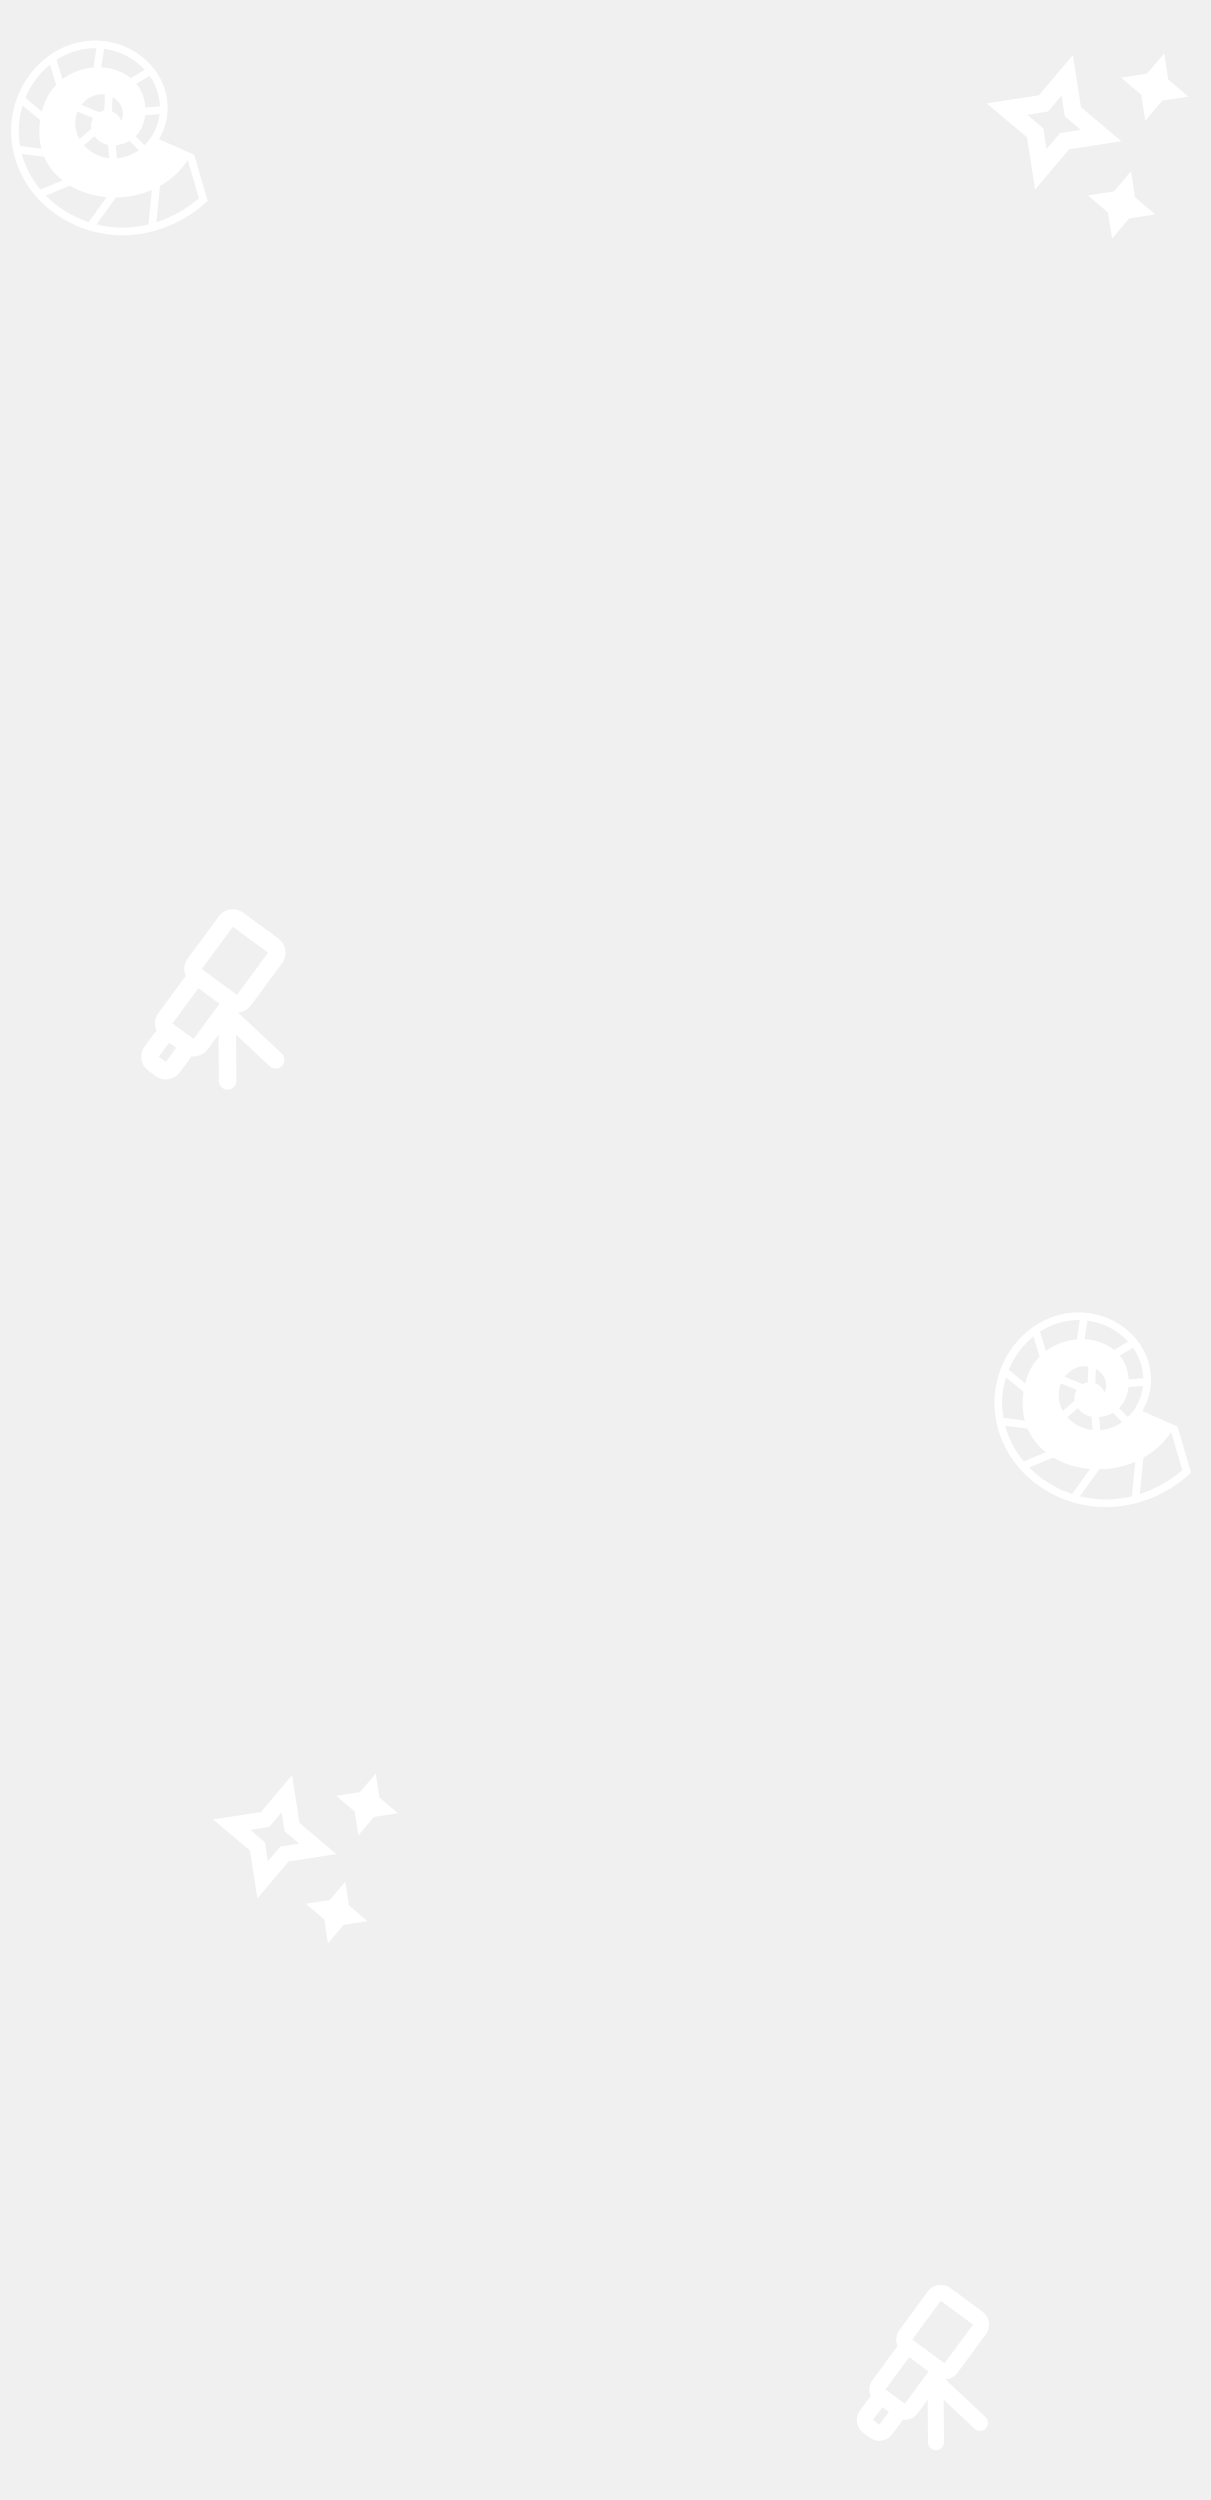
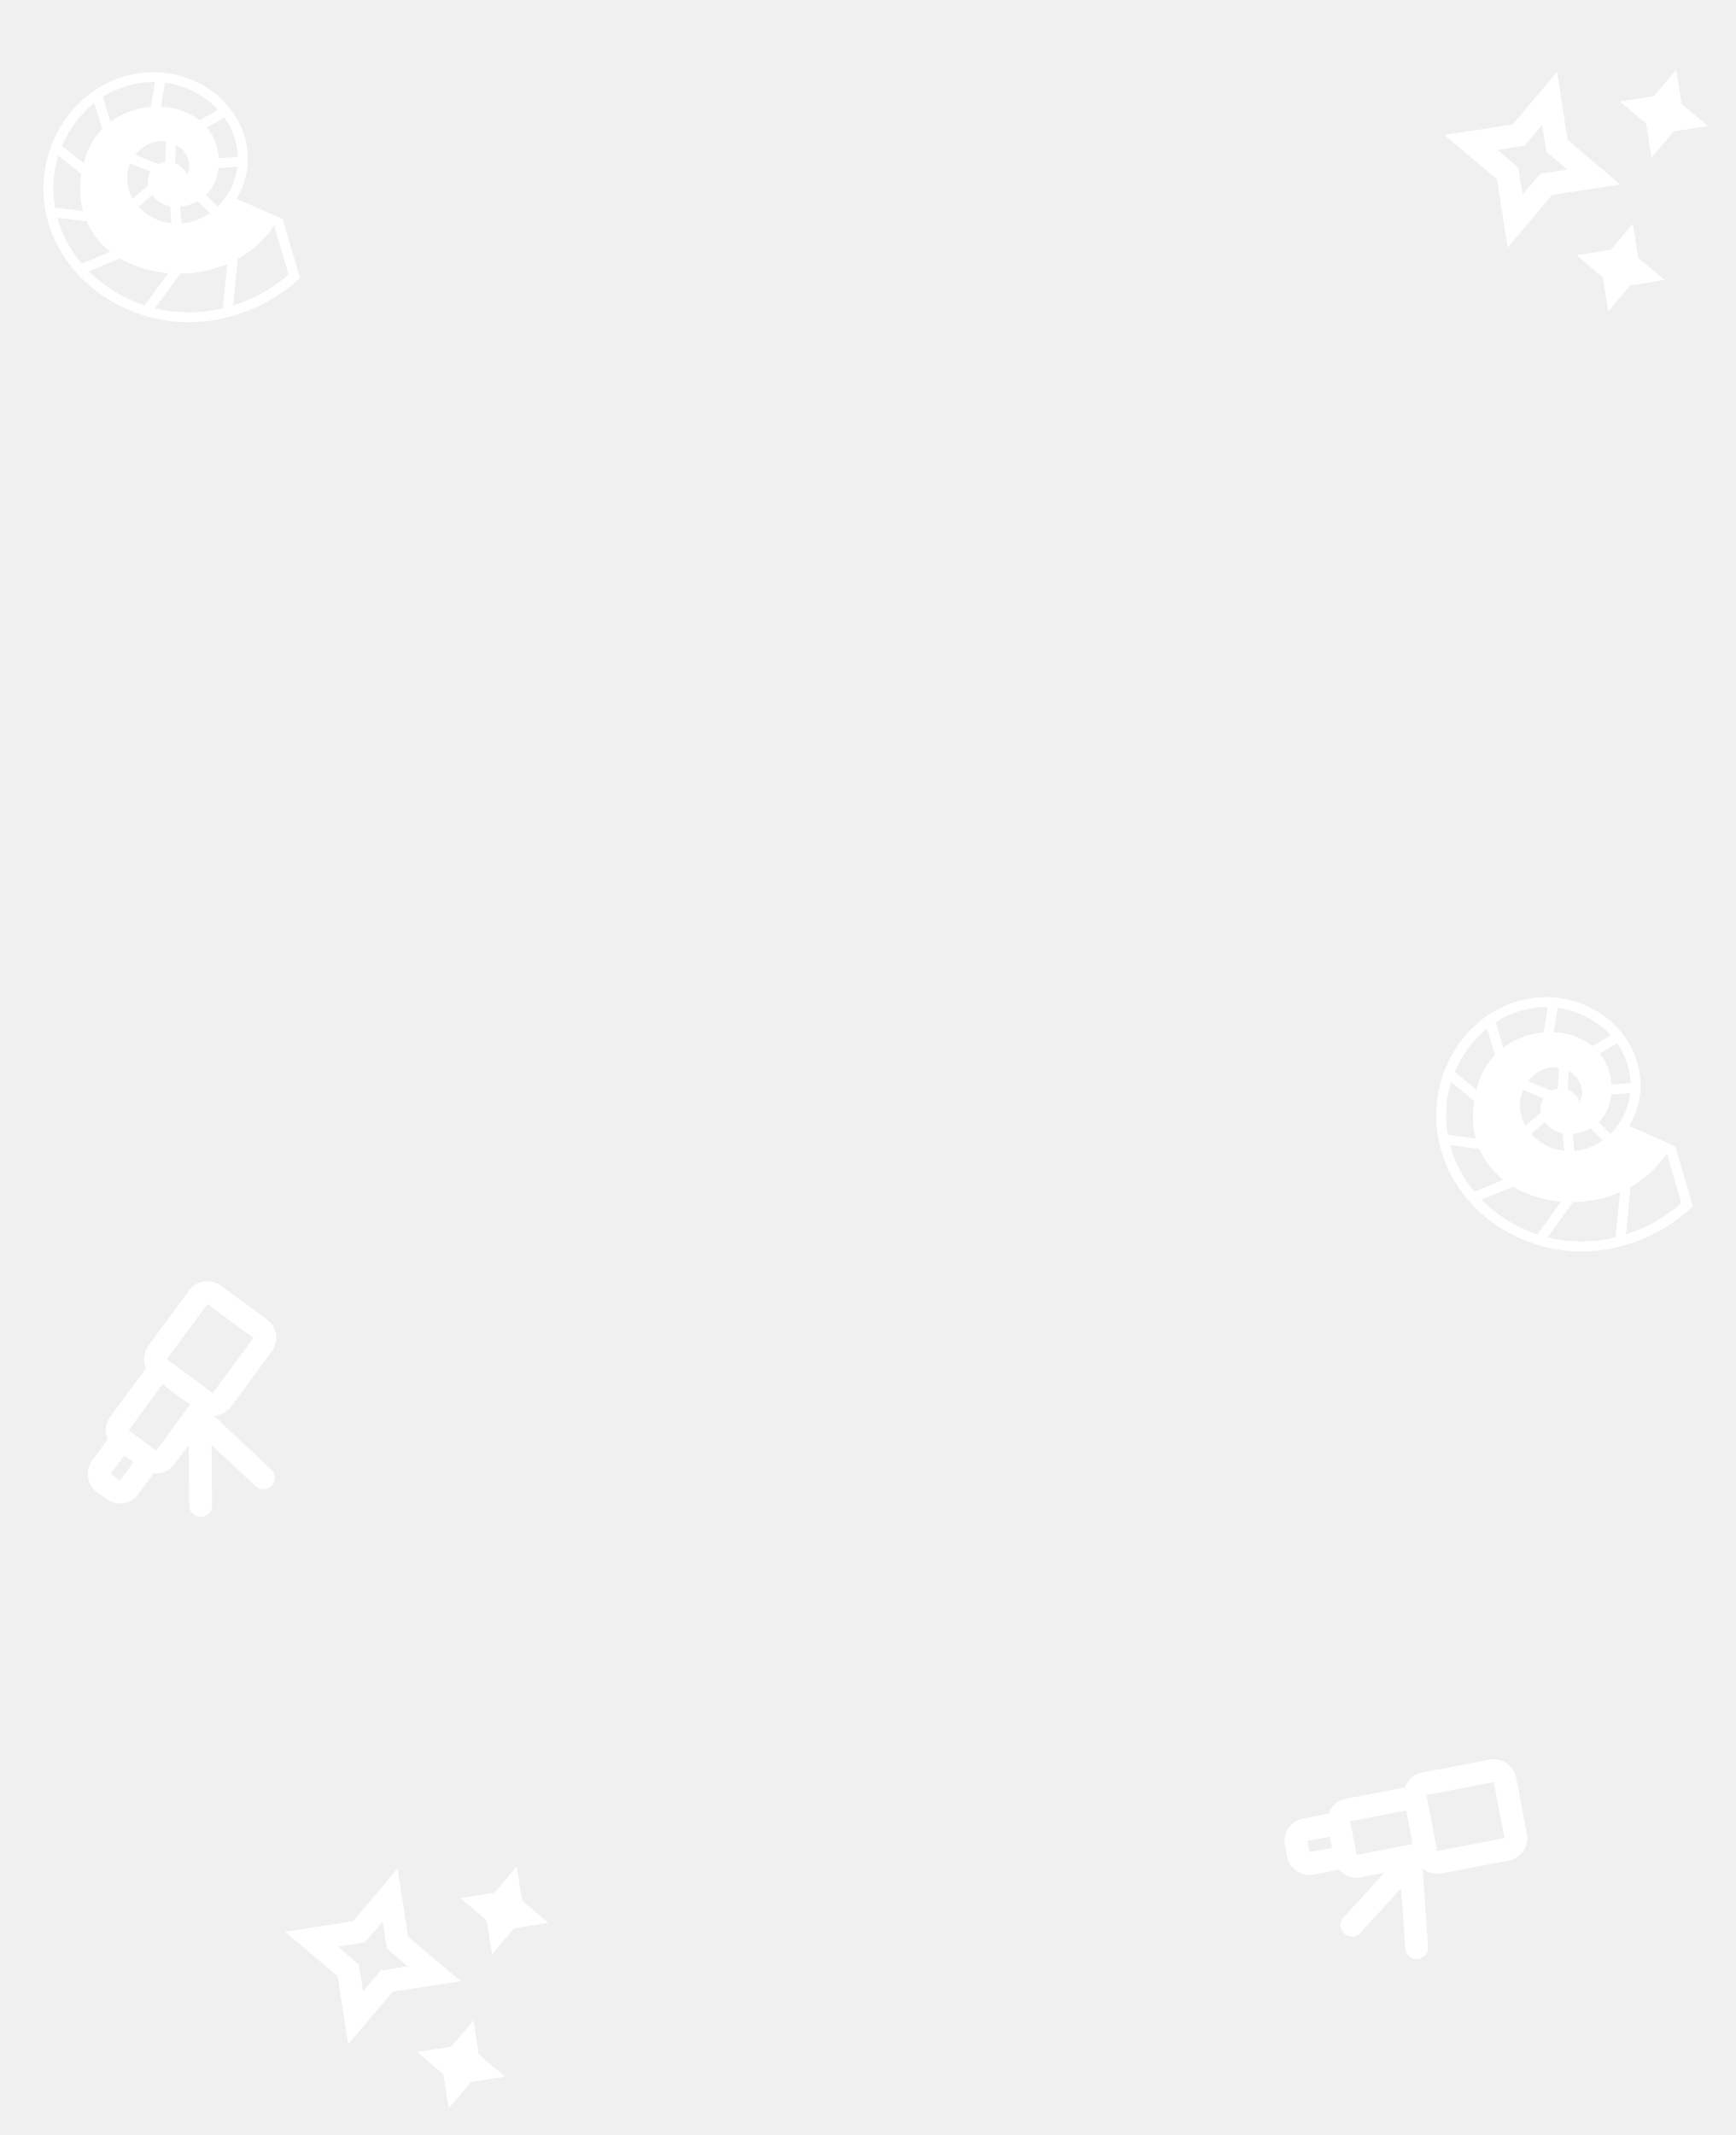
- <svg xmlns="http://www.w3.org/2000/svg" width="277" height="572" viewBox="0 0 277 572" fill="none">
-   <path d="M21.722 9.274C21.453 9.275 21.185 9.283 20.916 9.297C9.746 9.91 1.945 20.394 2.568 31.15C3.37 44.993 16.336 54.638 29.65 53.782H29.653C36.119 53.365 42.298 50.646 47.096 46.323L47.504 45.957L47.351 45.429L44.553 35.811L44.439 35.418L44.067 35.254L36.371 31.847C37.739 29.554 38.471 26.849 38.339 24.107C37.936 15.672 30.547 9.623 22.528 9.289C22.261 9.278 21.991 9.273 21.722 9.274ZM21.734 11.026C21.844 11.025 21.955 11.027 22.065 11.029L21.418 15.224L21.391 15.388L21.406 15.447C18.9 15.644 16.385 16.525 14.293 18.113L12.945 13.68C15.293 12.164 18.024 11.21 21.013 11.046C21.254 11.033 21.494 11.027 21.734 11.026ZM23.82 11.158C27.408 11.634 30.757 13.372 33.127 15.974L29.94 17.843L29.905 17.864C28.084 16.373 25.698 15.549 23.193 15.421L23.172 15.333L23.82 11.158L23.82 11.158ZM11.445 14.767L12.79 19.197L12.848 19.393C11.476 20.818 10.39 22.632 9.769 24.842C9.706 25.067 9.649 25.291 9.593 25.513L5.799 22.399C7.034 19.416 8.975 16.76 11.445 14.767L11.445 14.767ZM34.238 17.357C35.607 19.31 36.468 21.628 36.59 24.189C36.593 24.238 36.594 24.287 36.596 24.335L33.236 24.605C33.224 24.41 33.211 24.215 33.189 24.019C32.97 22.067 32.25 20.438 31.188 19.141L34.238 17.357ZM23.351 21.57C23.571 21.573 23.788 21.593 24.005 21.625L23.867 25.308C23.467 25.363 23.079 25.487 22.721 25.674L18.623 24.004C19.679 22.597 21.262 21.631 23.117 21.573C23.195 21.57 23.273 21.569 23.351 21.57ZM25.739 22.212C27.087 22.956 28.067 24.289 28.103 25.9C28.117 26.503 27.968 27.12 27.708 27.658C27.566 27.247 27.349 26.865 27.069 26.533C26.668 26.055 26.147 25.692 25.56 25.481L25.616 25.484L25.739 22.211L25.739 22.212ZM5.166 24.145L9.201 27.462C8.835 29.877 8.96 32.069 9.479 34.021L4.589 33.406C4.454 32.625 4.363 31.838 4.317 31.047C4.181 28.692 4.485 26.351 5.167 24.145L5.166 24.145ZM17.755 25.54L21.321 26.998C20.877 27.744 20.727 28.624 20.884 29.465L18.18 31.821C17.616 30.811 17.273 29.667 17.228 28.428C17.192 27.431 17.383 26.443 17.755 25.54L17.755 25.54ZM36.526 26.096C36.212 28.814 34.967 31.373 33.081 33.242L31.027 31.188C32.28 29.944 33.001 28.242 33.201 26.366L36.526 26.096L36.526 26.096ZM21.62 31.147C22.323 32.202 23.493 32.916 24.725 33.165L24.986 36.201C22.752 35.951 20.656 34.877 19.206 33.254L21.62 31.147ZM29.615 32.254L31.736 34.376C30.3 35.399 28.608 36.066 26.744 36.218L26.489 33.218C27.693 33.094 28.734 32.756 29.615 32.254L29.615 32.254ZM4.985 35.222L10.115 35.867C11.041 38.035 12.494 39.847 14.295 41.281L9.239 43.381C7.279 41.025 5.798 38.273 4.985 35.222ZM42.939 36.669L42.983 36.69L45.505 45.368C42.665 47.828 39.342 49.706 35.785 50.843L36.59 42.684L36.605 42.538C39.06 41.151 41.251 39.205 42.939 36.669H42.939ZM16.006 42.47C18.466 43.953 21.376 44.849 24.406 45.11L20.281 50.829C16.565 49.599 13.174 47.51 10.481 44.761L16.006 42.47ZM34.753 43.457L33.971 51.353C32.519 51.706 31.036 51.936 29.538 52.033C27.003 52.196 24.482 51.951 22.068 51.347L26.348 45.409L26.509 45.186C29.304 45.156 32.136 44.593 34.753 43.458V43.457Z" fill="white" />
-   <path d="M246.722 300.274C246.453 300.275 246.185 300.283 245.917 300.297C234.746 300.91 226.945 311.394 227.568 322.15C228.37 335.993 241.336 345.638 254.65 344.782H254.653C261.119 344.365 267.298 341.646 272.096 337.323L272.504 336.957L272.351 336.429L269.553 326.811L269.439 326.418L269.067 326.254L261.371 322.847C262.739 320.554 263.47 317.849 263.339 315.107C262.936 306.672 255.547 300.623 247.528 300.289C247.261 300.278 246.991 300.273 246.722 300.274ZM246.734 302.026C246.844 302.025 246.955 302.027 247.065 302.029L246.418 306.224L246.391 306.388L246.406 306.447C243.9 306.644 241.385 307.525 239.293 309.113L237.945 304.68C240.293 303.164 243.024 302.21 246.013 302.046C246.254 302.033 246.494 302.027 246.734 302.026ZM248.82 302.158C252.408 302.634 255.757 304.372 258.127 306.974L254.94 308.843L254.905 308.864C253.084 307.373 250.698 306.549 248.193 306.42L248.172 306.333L248.82 302.158L248.82 302.158ZM236.445 305.767L237.79 310.197L237.848 310.393C236.476 311.818 235.39 313.632 234.769 315.842C234.706 316.067 234.649 316.291 234.593 316.513L230.799 313.399C232.034 310.416 233.975 307.76 236.445 305.767L236.445 305.767ZM259.238 308.357C260.607 310.31 261.468 312.628 261.59 315.189C261.593 315.238 261.595 315.287 261.596 315.335L258.236 315.605C258.224 315.41 258.211 315.215 258.189 315.019C257.97 313.067 257.25 311.438 256.188 310.141L259.238 308.357ZM248.351 312.57C248.571 312.573 248.788 312.593 249.005 312.626L248.867 316.308C248.467 316.363 248.079 316.487 247.721 316.674L243.623 315.004C244.679 313.597 246.262 312.631 248.117 312.573C248.195 312.57 248.273 312.569 248.351 312.57ZM250.739 313.211C252.087 313.956 253.067 315.289 253.103 316.9C253.117 317.503 252.968 318.12 252.708 318.658C252.566 318.246 252.349 317.865 252.069 317.533C251.668 317.055 251.147 316.692 250.56 316.481L250.616 316.484L250.739 313.211L250.739 313.211ZM230.166 315.145L234.201 318.461C233.835 320.877 233.96 323.069 234.479 325.021L229.589 324.406C229.454 323.625 229.363 322.838 229.317 322.047C229.181 319.692 229.485 317.351 230.167 315.145L230.166 315.145ZM242.755 316.54L246.321 317.999C245.876 318.744 245.727 319.624 245.884 320.465L243.18 322.821C242.616 321.811 242.273 320.667 242.228 319.428C242.192 318.431 242.383 317.443 242.755 316.539L242.755 316.54ZM261.526 317.096C261.212 319.814 259.967 322.373 258.081 324.242L256.027 322.188C257.28 320.944 258.001 319.242 258.201 317.366L261.526 317.096L261.526 317.096ZM246.62 322.147C247.323 323.201 248.493 323.916 249.725 324.165L249.986 327.201C247.752 326.951 245.656 325.877 244.206 324.254L246.62 322.147ZM254.615 323.254L256.736 325.376C255.3 326.399 253.608 327.066 251.744 327.218L251.489 324.218C252.693 324.094 253.734 323.756 254.615 323.254L254.615 323.254ZM229.985 326.222L235.115 326.867C236.041 329.035 237.494 330.847 239.295 332.281L234.239 334.381C232.279 332.025 230.798 329.273 229.985 326.222ZM267.939 327.669L267.983 327.69L270.505 336.368C267.665 338.828 264.342 340.706 260.785 341.843L261.59 333.684L261.605 333.537C264.06 332.15 266.251 330.205 267.939 327.669H267.939ZM241.006 333.47C243.466 334.953 246.376 335.849 249.406 336.11L245.281 341.829C241.565 340.599 238.174 338.51 235.481 335.761L241.006 333.47ZM259.753 334.457L258.971 342.353C257.519 342.706 256.036 342.936 254.539 343.033C252.003 343.196 249.482 342.951 247.068 342.347L251.348 336.409L251.509 336.186C254.304 336.156 257.136 335.593 259.753 334.457V334.457Z" fill="white" />
-   <g clip-path="url(#clip0_240_189)">
-     <path d="M245.492 12.577L247.325 24.52L256.559 32.313L244.616 34.146L236.823 43.38L234.99 31.437L225.756 23.644L237.699 21.811L245.492 12.577ZM242.875 21.876L239.774 25.512L235.055 26.261L238.691 29.362L239.44 34.082L242.541 30.446L247.261 29.696L243.625 26.595L242.875 21.876ZM262.035 27.621L261.094 21.663L256.501 17.753L262.454 16.831L266.37 12.219L267.286 18.191L271.903 22.087L265.926 23.023L262.035 27.621ZM254.45 54.574L253.509 48.616L248.916 44.706L254.869 43.784L258.784 39.172L259.701 45.144L264.318 49.04L258.341 49.976L254.45 54.574Z" fill="white" />
+ <svg xmlns="http://www.w3.org/2000/svg" width="304" height="374" viewBox="0 0 304 374" fill="none">
+   <path d="M26.789 12.642C26.52 12.643 26.252 12.65 25.983 12.665C14.813 13.267 7.012 23.573 7.635 34.147C8.437 47.755 21.403 57.237 34.717 56.395H34.72C41.186 55.985 47.365 53.312 52.163 49.062L52.571 48.703L52.418 48.184L49.62 38.729L49.506 38.343L49.134 38.182L41.438 34.832C42.806 32.578 43.537 29.919 43.406 27.223C43.003 18.931 35.613 12.984 27.595 12.656C27.328 12.645 27.058 12.64 26.789 12.642ZM26.801 14.364C26.911 14.363 27.022 14.365 27.132 14.367L26.484 18.491L26.458 18.652L26.473 18.71C23.966 18.904 21.452 19.77 19.359 21.331L18.012 16.973C20.36 15.483 23.091 14.545 26.08 14.384C26.321 14.371 26.561 14.365 26.801 14.364ZM28.887 14.493C32.475 14.962 35.824 16.671 38.194 19.228L35.007 21.066L34.972 21.086C33.151 19.62 30.765 18.811 28.26 18.684L28.239 18.598L28.887 14.494L28.887 14.493ZM16.512 18.042L17.857 22.396L17.915 22.589C16.543 23.991 15.457 25.773 14.836 27.946C14.773 28.167 14.715 28.388 14.66 28.606L10.866 25.544C12.101 22.612 14.042 20.001 16.512 18.042L16.512 18.042ZM39.305 20.587C40.674 22.508 41.535 24.787 41.657 27.304C41.66 27.352 41.661 27.4 41.663 27.448L38.303 27.713C38.291 27.522 38.278 27.329 38.256 27.137C38.037 25.218 37.316 23.616 36.255 22.342L39.305 20.587ZM28.418 24.729C28.638 24.733 28.855 24.752 29.072 24.784L28.934 28.404C28.534 28.458 28.146 28.58 27.788 28.764L23.689 27.122C24.746 25.739 26.329 24.789 28.184 24.732C28.262 24.729 28.34 24.728 28.418 24.729ZM30.806 25.36C32.154 26.091 33.134 27.402 33.17 28.986C33.184 29.579 33.035 30.185 32.775 30.714C32.633 30.31 32.416 29.935 32.136 29.608C31.735 29.138 31.214 28.782 30.627 28.574L30.683 28.577L30.806 25.36L30.806 25.36ZM10.233 27.261L14.268 30.521C13.902 32.896 14.027 35.05 14.546 36.969L9.656 36.365C9.521 35.597 9.43 34.823 9.384 34.046C9.247 31.731 9.552 29.429 10.233 27.261L10.233 27.261ZM22.822 28.632L26.388 30.066C25.943 30.799 25.794 31.664 25.951 32.491L23.247 34.806C22.683 33.814 22.34 32.689 22.295 31.471C22.259 30.491 22.45 29.52 22.822 28.631L22.822 28.632ZM41.593 29.179C41.279 31.85 40.034 34.366 38.148 36.203L36.094 34.184C37.347 32.961 38.067 31.288 38.268 29.444L41.593 29.179L41.593 29.179ZM26.687 34.144C27.39 35.181 28.559 35.883 29.792 36.128L30.053 39.112C27.819 38.867 25.723 37.811 24.273 36.215L26.687 34.144ZM34.682 35.233L36.803 37.318C35.367 38.324 33.675 38.979 31.811 39.129L31.556 36.18C32.76 36.058 33.801 35.725 34.682 35.233L34.682 35.233ZM10.052 38.15L15.182 38.784C16.108 40.915 17.561 42.697 19.362 44.106L14.306 46.171C12.345 43.855 10.865 41.149 10.052 38.15ZM48.006 39.573L48.05 39.593L50.572 48.124C47.732 50.542 44.408 52.389 40.851 53.506L41.657 45.485L41.672 45.341C44.127 43.978 46.317 42.065 48.006 39.573H48.006ZM21.073 45.275C23.533 46.733 26.443 47.614 29.473 47.87L25.348 53.492C21.632 52.283 18.241 50.229 15.548 47.528L21.073 45.275ZM39.82 46.246L39.038 54.008C37.586 54.355 36.103 54.581 34.605 54.676C32.07 54.836 29.549 54.595 27.135 54.002L31.415 48.164L31.576 47.945C34.371 47.916 37.203 47.362 39.82 46.246V46.246Z" fill="white" />
+   <path d="M270.789 174.67C270.52 174.671 270.252 174.679 269.983 174.693C258.813 175.306 251.012 185.79 251.635 196.546C252.437 210.389 265.403 220.034 278.717 219.178H278.72C285.186 218.761 291.365 216.042 296.163 211.719L296.571 211.353L296.418 210.825L293.62 201.207L293.506 200.814L293.134 200.65L285.438 197.243C286.806 194.95 287.537 192.245 287.406 189.503C287.003 181.068 279.613 175.019 271.595 174.685C271.328 174.674 271.058 174.669 270.789 174.67ZM270.801 176.422C270.911 176.421 271.022 176.423 271.132 176.425L270.484 180.62L270.458 180.784L270.473 180.843C267.966 181.04 265.452 181.921 263.359 183.509L262.012 179.076C264.36 177.56 267.091 176.606 270.08 176.442C270.321 176.429 270.561 176.423 270.801 176.422ZM272.887 176.554C276.475 177.03 279.824 178.768 282.194 181.37L279.007 183.239L278.972 183.26C277.151 181.769 274.765 180.945 272.26 180.816L272.239 180.729L272.887 176.554L272.887 176.554ZM260.512 180.163L261.857 184.593L261.915 184.789C260.543 186.214 259.457 188.028 258.836 190.238C258.773 190.463 258.715 190.687 258.66 190.909L254.866 187.795C256.101 184.812 258.042 182.156 260.512 180.163L260.512 180.163ZM283.305 182.753C284.674 184.706 285.535 187.024 285.657 189.585C285.66 189.634 285.661 189.683 285.663 189.731L282.303 190.001C282.291 189.806 282.278 189.611 282.256 189.415C282.037 187.463 281.316 185.834 280.255 184.537L283.305 182.753ZM272.418 186.966C272.638 186.969 272.855 186.989 273.071 187.022L272.934 190.704C272.534 190.759 272.146 190.883 271.788 191.07L267.689 189.4C268.746 187.993 270.329 187.027 272.184 186.969C272.262 186.966 272.34 186.965 272.418 186.966ZM274.806 187.607C276.154 188.352 277.134 189.685 277.17 191.296C277.184 191.899 277.035 192.516 276.774 193.054C276.633 192.642 276.416 192.261 276.136 191.929C275.735 191.451 275.214 191.088 274.627 190.877L274.683 190.88L274.806 187.607L274.806 187.607ZM254.233 189.541L258.268 192.857C257.902 195.273 258.027 197.465 258.546 199.417L253.656 198.802C253.521 198.021 253.43 197.234 253.384 196.443C253.247 194.088 253.552 191.747 254.233 189.541L254.233 189.541ZM266.822 190.936L270.388 192.395C269.943 193.14 269.794 194.02 269.951 194.861L267.247 197.217C266.683 196.207 266.34 195.063 266.295 193.824C266.259 192.827 266.45 191.839 266.822 190.935L266.822 190.936ZM285.593 191.492C285.279 194.21 284.034 196.769 282.148 198.638L280.094 196.584C281.347 195.34 282.067 193.638 282.268 191.762L285.593 191.492L285.593 191.492ZM270.687 196.543C271.389 197.597 272.559 198.312 273.792 198.561L274.053 201.597C271.819 201.347 269.723 200.273 268.273 198.65L270.687 196.543ZM278.682 197.65L280.803 199.772C279.367 200.795 277.675 201.462 275.811 201.614L275.556 198.614C276.76 198.49 277.801 198.152 278.682 197.65L278.682 197.65ZM254.052 200.618L259.182 201.263C260.108 203.431 261.561 205.243 263.362 206.677L258.306 208.777C256.346 206.421 254.865 203.669 254.052 200.618ZM292.006 202.065L292.05 202.086L294.572 210.764C291.732 213.224 288.408 215.102 284.851 216.239L285.657 208.08L285.672 207.933C288.127 206.546 290.317 204.601 292.006 202.065H292.006ZM265.073 207.866C267.533 209.349 270.443 210.245 273.473 210.506L269.348 216.225C265.632 214.995 262.241 212.906 259.548 210.157L265.073 207.866ZM283.82 208.853L283.038 216.749C281.586 217.102 280.103 217.332 278.605 217.429C276.07 217.592 273.549 217.347 271.135 216.743L275.415 210.805L275.576 210.582C278.371 210.552 281.203 209.989 283.82 208.853V208.853Z" fill="white" />
+   <g clip-path="url(#clip0_318_47)">
+     <path d="M272.794 12.577L274.627 24.52L283.861 32.313L271.918 34.146L264.125 43.38L262.292 31.437L253.058 23.644L265.001 21.811L272.794 12.577ZM270.177 21.876L267.076 25.512L262.357 26.261L265.993 29.362L266.742 34.082L269.843 30.446L274.563 29.696L270.927 26.595L270.177 21.876ZM289.337 27.621L288.396 21.663L283.803 17.753L289.756 16.831L293.672 12.219L294.588 18.191L299.205 22.087L293.228 23.023L289.337 27.621ZM281.752 54.574L280.811 48.616L276.218 44.706L282.171 43.784L286.086 39.172L287.003 45.144L291.62 49.04L285.643 49.976L281.752 54.574Z" fill="white" />
  </g>
-   <g clip-path="url(#clip1_240_189)">
-     <path d="M66.832 406.133L68.513 417.081L76.978 424.224L66.03 425.905L58.886 434.369L57.206 423.422L48.741 416.278L59.689 414.598L66.832 406.133ZM64.434 414.657L61.591 417.99L57.265 418.677L60.598 421.519L61.285 425.846L64.127 422.513L68.454 421.825L65.121 418.983L64.434 414.657ZM81.997 419.923L81.134 414.462L76.924 410.878L82.381 410.032L85.97 405.805L86.81 411.279L91.043 414.851L85.564 415.708L81.997 419.923ZM75.044 444.63L74.181 439.169L69.972 435.584L75.428 434.739L79.017 430.512L79.858 435.986L84.09 439.558L78.611 440.415L75.044 444.63Z" fill="white" />
+   <g clip-path="url(#clip1_318_47)">
+     <path d="M69.661 327.323L71.495 339.266L80.729 347.059L68.786 348.892L60.993 358.127L59.16 346.183L49.925 338.391L61.868 336.557L69.661 327.323ZM67.044 336.622L63.944 340.258L59.224 341.007L62.86 344.108L63.61 348.828L66.71 345.192L71.43 344.442L67.794 341.341L67.044 336.622ZM86.205 342.367L85.263 336.409L80.671 332.499L86.623 331.577L90.539 326.965L91.456 332.937L96.073 336.833L90.096 337.769L86.205 342.367ZM78.62 369.32L77.678 363.362L73.086 359.452L79.038 358.53L82.954 353.918L83.871 359.89L88.488 363.786L82.511 364.722L78.62 369.32Z" fill="white" />
  </g>
-   <g clip-path="url(#clip2_240_189)">
-     <path fill-rule="evenodd" clip-rule="evenodd" d="M50.06 209.667C50.657 208.857 51.538 208.301 52.527 208.112C53.516 207.922 54.541 208.113 55.395 208.645L55.653 208.82L63.703 214.753C64.514 215.35 65.069 216.231 65.259 217.22C65.448 218.209 65.258 219.233 64.725 220.088L64.55 220.346L57.431 230.006C56.766 230.907 55.792 231.451 54.764 231.595L54.42 231.627L64.445 241.04C64.814 241.39 65.035 241.868 65.064 242.375C65.094 242.883 64.928 243.382 64.603 243.772C64.277 244.162 63.814 244.414 63.31 244.475C62.805 244.537 62.296 244.404 61.886 244.104L61.708 243.955L54.005 236.724L54.082 247.288C54.091 247.801 53.901 248.298 53.554 248.676C53.206 249.053 52.726 249.283 52.214 249.317C51.702 249.35 51.196 249.186 50.802 248.857C50.407 248.528 50.154 248.06 50.096 247.55L50.081 247.317L50.005 236.711L47.516 240.091C47.096 240.662 46.531 241.11 45.88 241.391C45.229 241.672 44.515 241.774 43.812 241.688L43.679 241.908L43.532 242.123L41.159 245.343C40.562 246.153 39.681 246.709 38.692 246.898C37.703 247.088 36.679 246.897 35.824 246.365L35.566 246.19L33.956 245.003C33.146 244.406 32.59 243.525 32.401 242.536C32.211 241.547 32.402 240.523 32.934 239.668L33.109 239.41L35.482 236.19C35.585 236.051 35.696 235.918 35.816 235.794C35.549 235.2 35.431 234.55 35.473 233.9C35.515 233.25 35.714 232.621 36.054 232.066L36.245 231.784L42.178 223.734C42.28 223.595 42.392 223.462 42.511 223.337C42.245 222.743 42.127 222.093 42.169 221.444C42.21 220.794 42.41 220.164 42.75 219.609L42.941 219.327L50.06 209.667ZM38.702 238.563L36.329 241.783L37.939 242.97L40.312 239.75L38.702 238.563ZM45.398 226.107L39.465 234.157L44.295 237.716L50.228 229.666L45.398 226.107ZM53.28 212.04L46.161 221.7L54.211 227.633L61.33 217.973L53.28 212.04Z" fill="white" />
+   <g clip-path="url(#clip2_318_47)">
+     <path fill-rule="evenodd" clip-rule="evenodd" d="M33.127 226.063C33.724 225.253 34.605 224.697 35.594 224.508C36.583 224.318 37.607 224.509 38.462 225.041L38.72 225.216L46.77 231.149C47.581 231.746 48.136 232.627 48.325 233.616C48.515 234.605 48.325 235.629 47.792 236.484L47.617 236.742L40.498 246.402C39.833 247.303 38.859 247.847 37.831 247.991L37.487 248.023L47.512 257.436C47.881 257.786 48.102 258.264 48.131 258.771C48.16 259.279 47.995 259.778 47.669 260.168C47.343 260.558 46.881 260.81 46.377 260.871C45.872 260.933 45.363 260.8 44.953 260.5L44.774 260.351L37.072 253.12L37.149 263.684C37.157 264.197 36.968 264.694 36.62 265.072C36.273 265.449 35.793 265.679 35.281 265.713C34.769 265.746 34.263 265.582 33.868 265.253C33.474 264.924 33.221 264.456 33.163 263.946L33.148 263.713L33.072 253.107L30.583 256.487C30.163 257.058 29.598 257.506 28.947 257.787C28.296 258.068 27.582 258.17 26.879 258.084L26.745 258.304L26.599 258.519L24.226 261.739C23.629 262.549 22.748 263.105 21.759 263.294C20.77 263.484 19.746 263.293 18.891 262.761L18.633 262.586L17.023 261.399C16.213 260.802 15.657 259.921 15.468 258.932C15.278 257.943 15.469 256.919 16.001 256.064L16.176 255.806L18.549 252.586C18.652 252.447 18.763 252.314 18.882 252.19C18.616 251.596 18.498 250.946 18.54 250.296C18.582 249.646 18.781 249.017 19.121 248.462L19.312 248.18L25.245 240.13C25.347 239.991 25.459 239.858 25.578 239.733C25.311 239.139 25.194 238.489 25.236 237.84C25.277 237.19 25.477 236.56 25.817 236.005L26.008 235.723L33.127 226.063ZM21.769 254.959L19.396 258.179L21.006 259.366L23.379 256.146L21.769 254.959ZM28.465 242.503L22.532 250.553L27.362 254.112L33.295 246.062L28.465 242.503ZM36.347 228.436L29.228 238.096L37.278 244.029L44.397 234.369L36.347 228.436Z" fill="white" />
  </g>
-   <g clip-path="url(#clip3_240_189)">
-     <path fill-rule="evenodd" clip-rule="evenodd" d="M212.299 524.264C212.847 523.521 213.655 523.012 214.561 522.838C215.468 522.664 216.407 522.839 217.19 523.327L217.426 523.488L224.805 528.926C225.549 529.474 226.058 530.281 226.232 531.188C226.405 532.094 226.231 533.033 225.743 533.817L225.582 534.053L219.056 542.908C218.447 543.734 217.554 544.232 216.611 544.364L216.296 544.394L225.486 553.022C225.824 553.343 226.027 553.781 226.053 554.246C226.08 554.711 225.929 555.169 225.63 555.527C225.331 555.884 224.908 556.115 224.445 556.171C223.983 556.228 223.516 556.106 223.14 555.831L222.976 555.694L215.916 549.066L215.986 558.749C215.994 559.22 215.821 559.676 215.502 560.022C215.183 560.368 214.743 560.578 214.274 560.609C213.804 560.64 213.341 560.489 212.979 560.188C212.618 559.887 212.386 559.458 212.332 558.99L212.318 558.776L212.249 549.054L209.968 552.153C209.582 552.676 209.064 553.087 208.468 553.344C207.871 553.601 207.217 553.695 206.572 553.617L206.45 553.818L206.316 554.015L204.14 556.966C203.593 557.71 202.785 558.219 201.879 558.393C200.972 558.566 200.033 558.392 199.25 557.904L199.014 557.743L197.538 556.655C196.795 556.108 196.285 555.3 196.112 554.393C195.938 553.487 196.113 552.548 196.601 551.765L196.761 551.528L198.937 548.577C199.03 548.449 199.132 548.328 199.242 548.213C198.998 547.669 198.89 547.073 198.928 546.477C198.966 545.882 199.149 545.305 199.461 544.796L199.636 544.537L205.074 537.158C205.168 537.031 205.27 536.909 205.38 536.795C205.135 536.25 205.028 535.655 205.066 535.059C205.104 534.464 205.287 533.886 205.599 533.378L205.774 533.119L212.299 524.264ZM201.888 550.752L199.713 553.704L201.189 554.791L203.364 551.84L201.888 550.752ZM208.026 539.334L202.588 546.713L207.015 549.976L212.453 542.597L208.026 539.334ZM215.251 526.439L208.725 535.294L216.104 540.733L222.63 531.878L215.251 526.439Z" fill="white" />
+   <g clip-path="url(#clip3_318_47)">
+     <path fill-rule="evenodd" clip-rule="evenodd" d="M260.946 308.25C261.935 308.061 262.959 308.252 263.813 308.785C264.668 309.317 265.29 310.153 265.556 311.124L265.626 311.428L267.502 321.25C267.691 322.239 267.501 323.263 266.968 324.118C266.435 324.972 265.599 325.594 264.628 325.86L264.324 325.93L252.538 328.182C251.438 328.392 250.354 328.129 249.501 327.536L249.227 327.326L250.189 341.044C250.221 341.552 250.06 342.052 249.736 342.444C249.413 342.837 248.952 343.091 248.448 343.156C247.944 343.221 247.434 343.091 247.022 342.794C246.61 342.496 246.327 342.053 246.23 341.554L246.2 341.323L245.46 330.785L238.34 338.588C237.997 338.971 237.521 339.207 237.009 339.248C236.497 339.289 235.99 339.131 235.591 338.808C235.192 338.485 234.933 338.021 234.867 337.511C234.801 337.002 234.933 336.487 235.236 336.073L235.384 335.891L242.533 328.058L238.411 328.847C237.715 328.98 236.996 328.925 236.327 328.689C235.659 328.453 235.065 328.043 234.607 327.502L234.36 327.573L234.107 327.631L230.178 328.382C229.189 328.571 228.165 328.38 227.311 327.847C226.457 327.315 225.834 326.479 225.569 325.508L225.499 325.204L225.124 323.239C224.934 322.25 225.125 321.226 225.658 320.372C226.191 319.518 227.026 318.895 227.998 318.63L228.302 318.56L232.23 317.809C232.4 317.777 232.572 317.755 232.744 317.744C232.952 317.128 233.308 316.571 233.779 316.122C234.251 315.674 234.825 315.347 235.452 315.171L235.784 315.094L245.606 313.217C245.776 313.185 245.947 313.163 246.12 313.152C246.328 312.536 246.683 311.979 247.155 311.53C247.627 311.082 248.201 310.756 248.828 310.579L249.16 310.502L260.946 308.25ZM232.981 321.738L229.052 322.489L229.428 324.453L233.357 323.702L232.981 321.738ZM246.357 317.146L236.535 319.023L237.661 324.916L247.483 323.039L246.357 317.146ZM261.697 312.179L249.91 314.431L251.787 324.253L263.574 322.001L261.697 312.179Z" fill="white" />
  </g>
  <defs>
-     <clipPath id="clip0_240_189">
-       <rect width="48" height="48" fill="white" transform="translate(230.332) rotate(15.7175)" />
+     <clipPath id="clip0_318_47">
+       <rect width="48" height="48" fill="white" transform="translate(257.634) rotate(15.7175)" />
    </clipPath>
-     <clipPath id="clip1_240_189">
-       <rect width="44" height="44" fill="white" transform="translate(52.936 394.604) rotate(15.7175)" />
+     <clipPath id="clip1_318_47">
+       <rect width="48" height="48" fill="white" transform="translate(54.5015 314.746) rotate(15.7175)" />
    </clipPath>
-     <clipPath id="clip2_240_189">
-       <rect width="48" height="48" fill="white" transform="translate(16.9331 216.829) rotate(-23.6102)" />
+     <clipPath id="clip2_318_47">
+       <rect width="48" height="48" fill="white" transform="translate(0 233.225) rotate(-23.6102)" />
    </clipPath>
-     <clipPath id="clip3_240_189">
-       <rect width="44" height="44" fill="white" transform="translate(181.933 530.829) rotate(-23.6102)" />
+     <clipPath id="clip3_318_47">
+       <rect width="48" height="48" fill="white" transform="translate(231.772 291) rotate(19.1831)" />
    </clipPath>
  </defs>
</svg>
